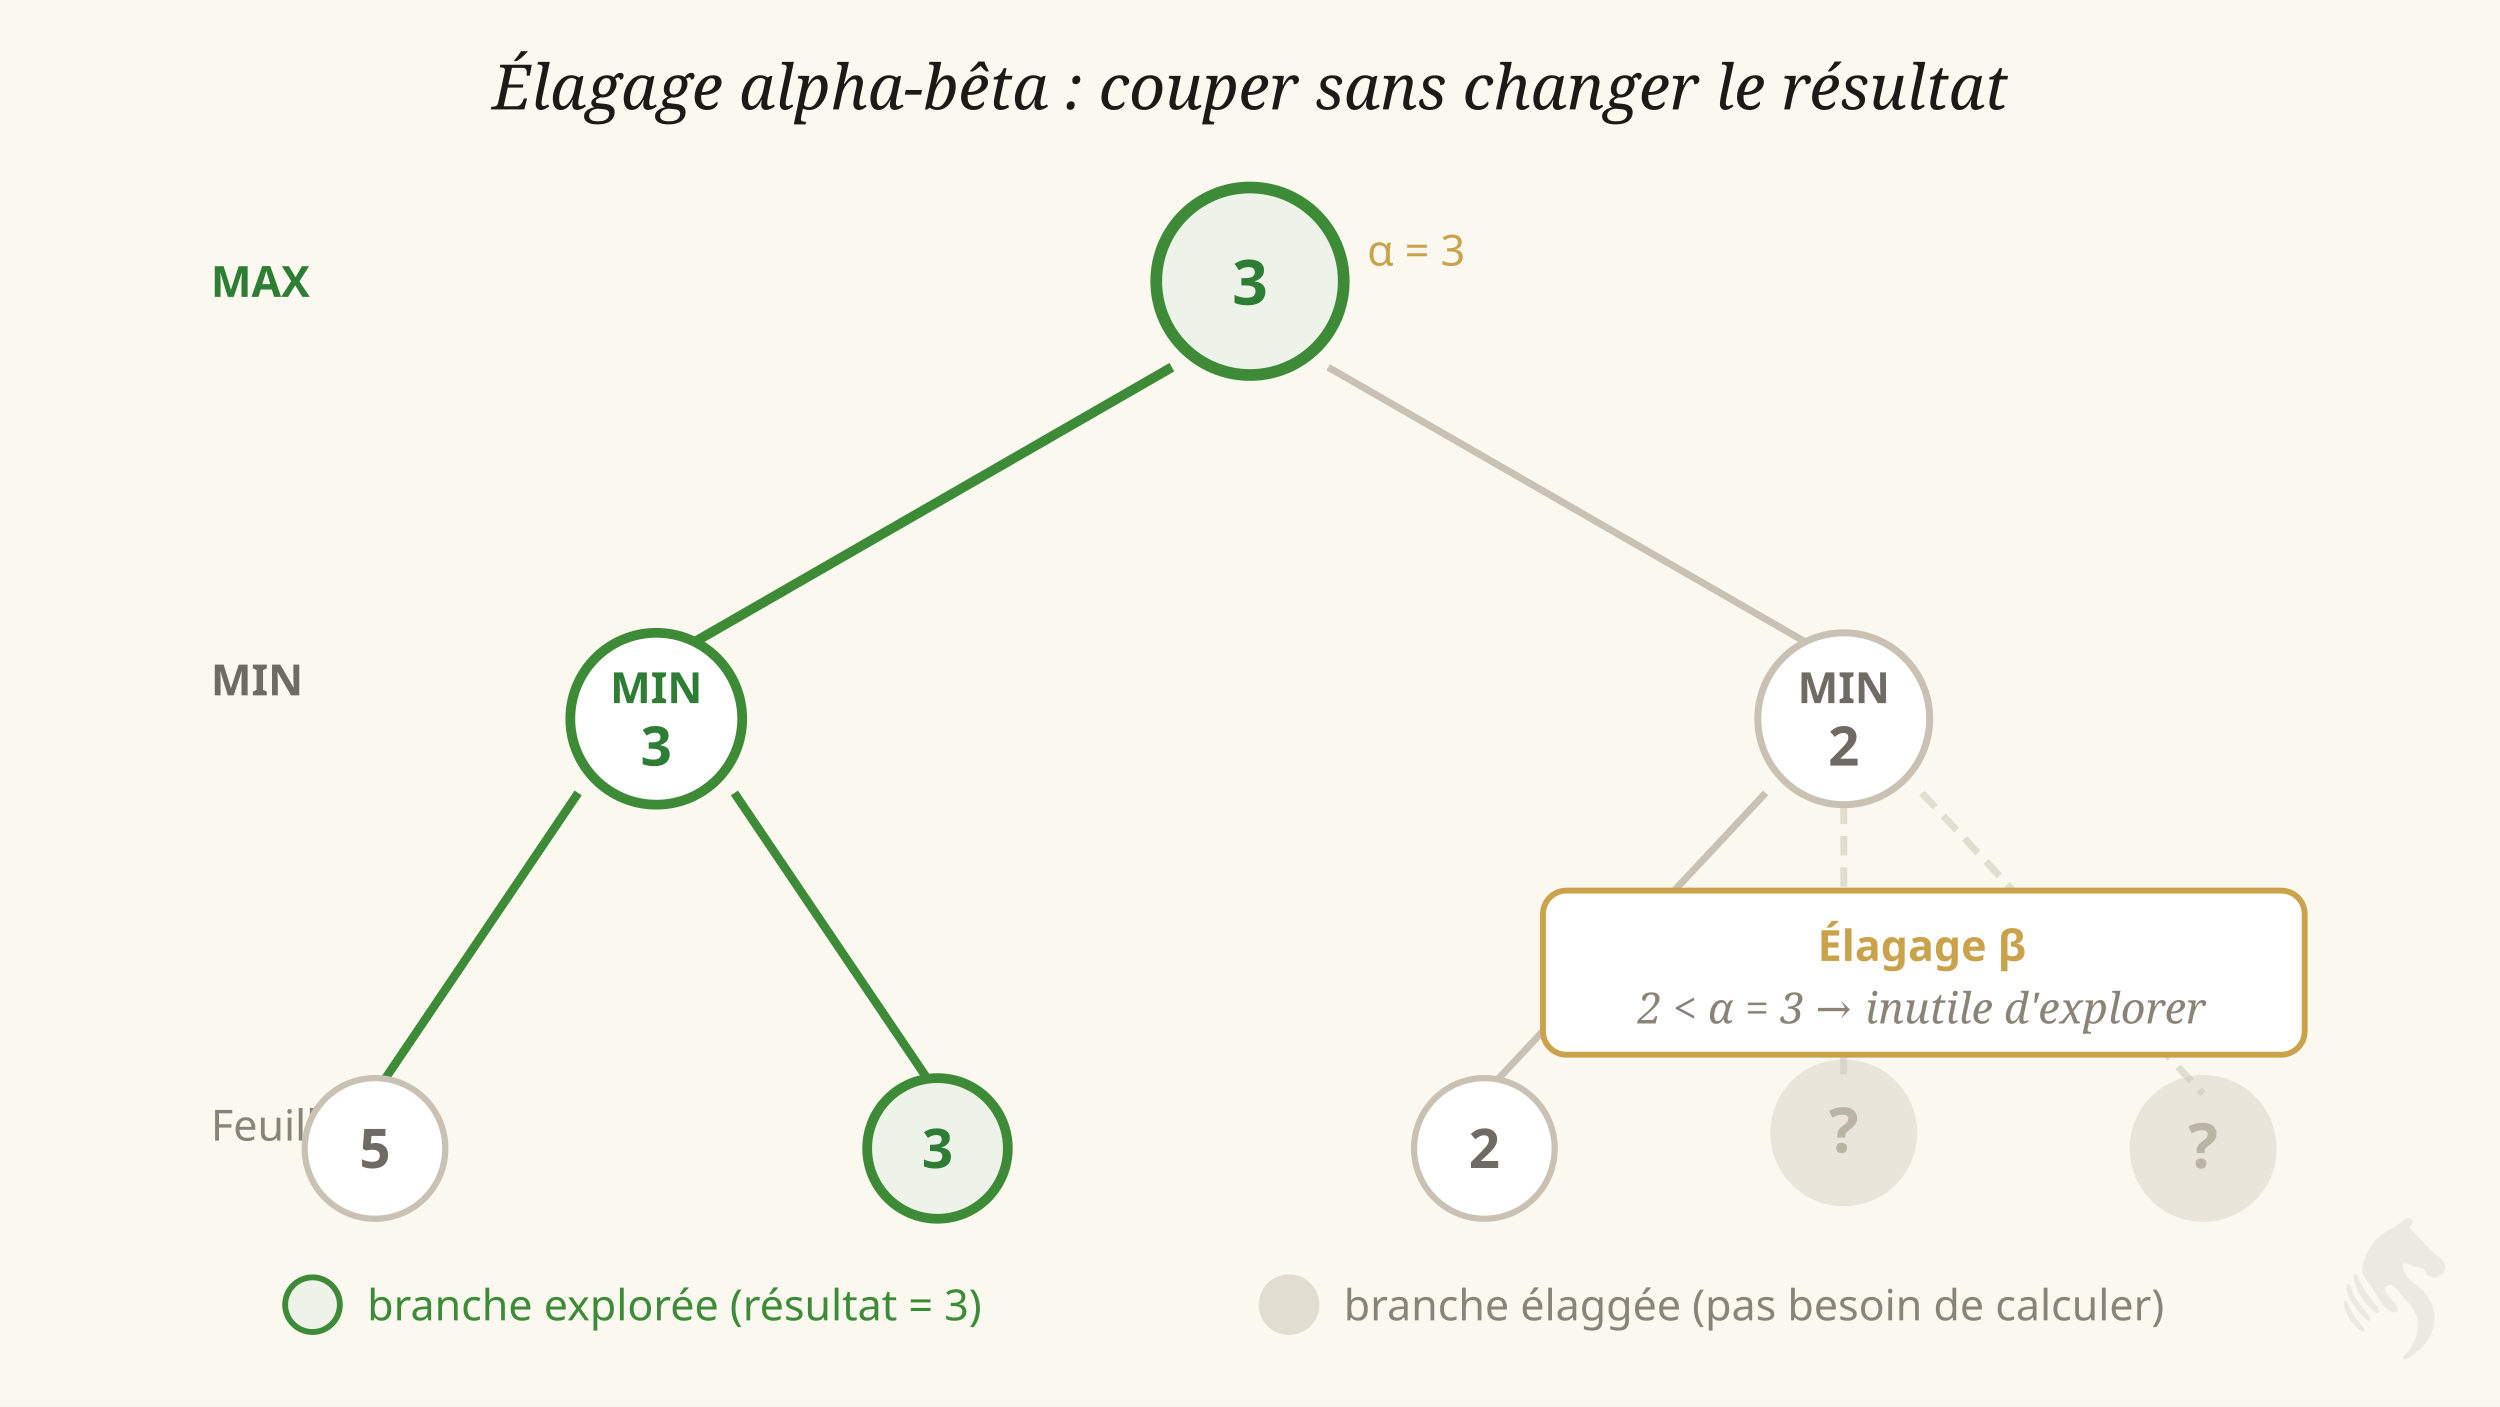
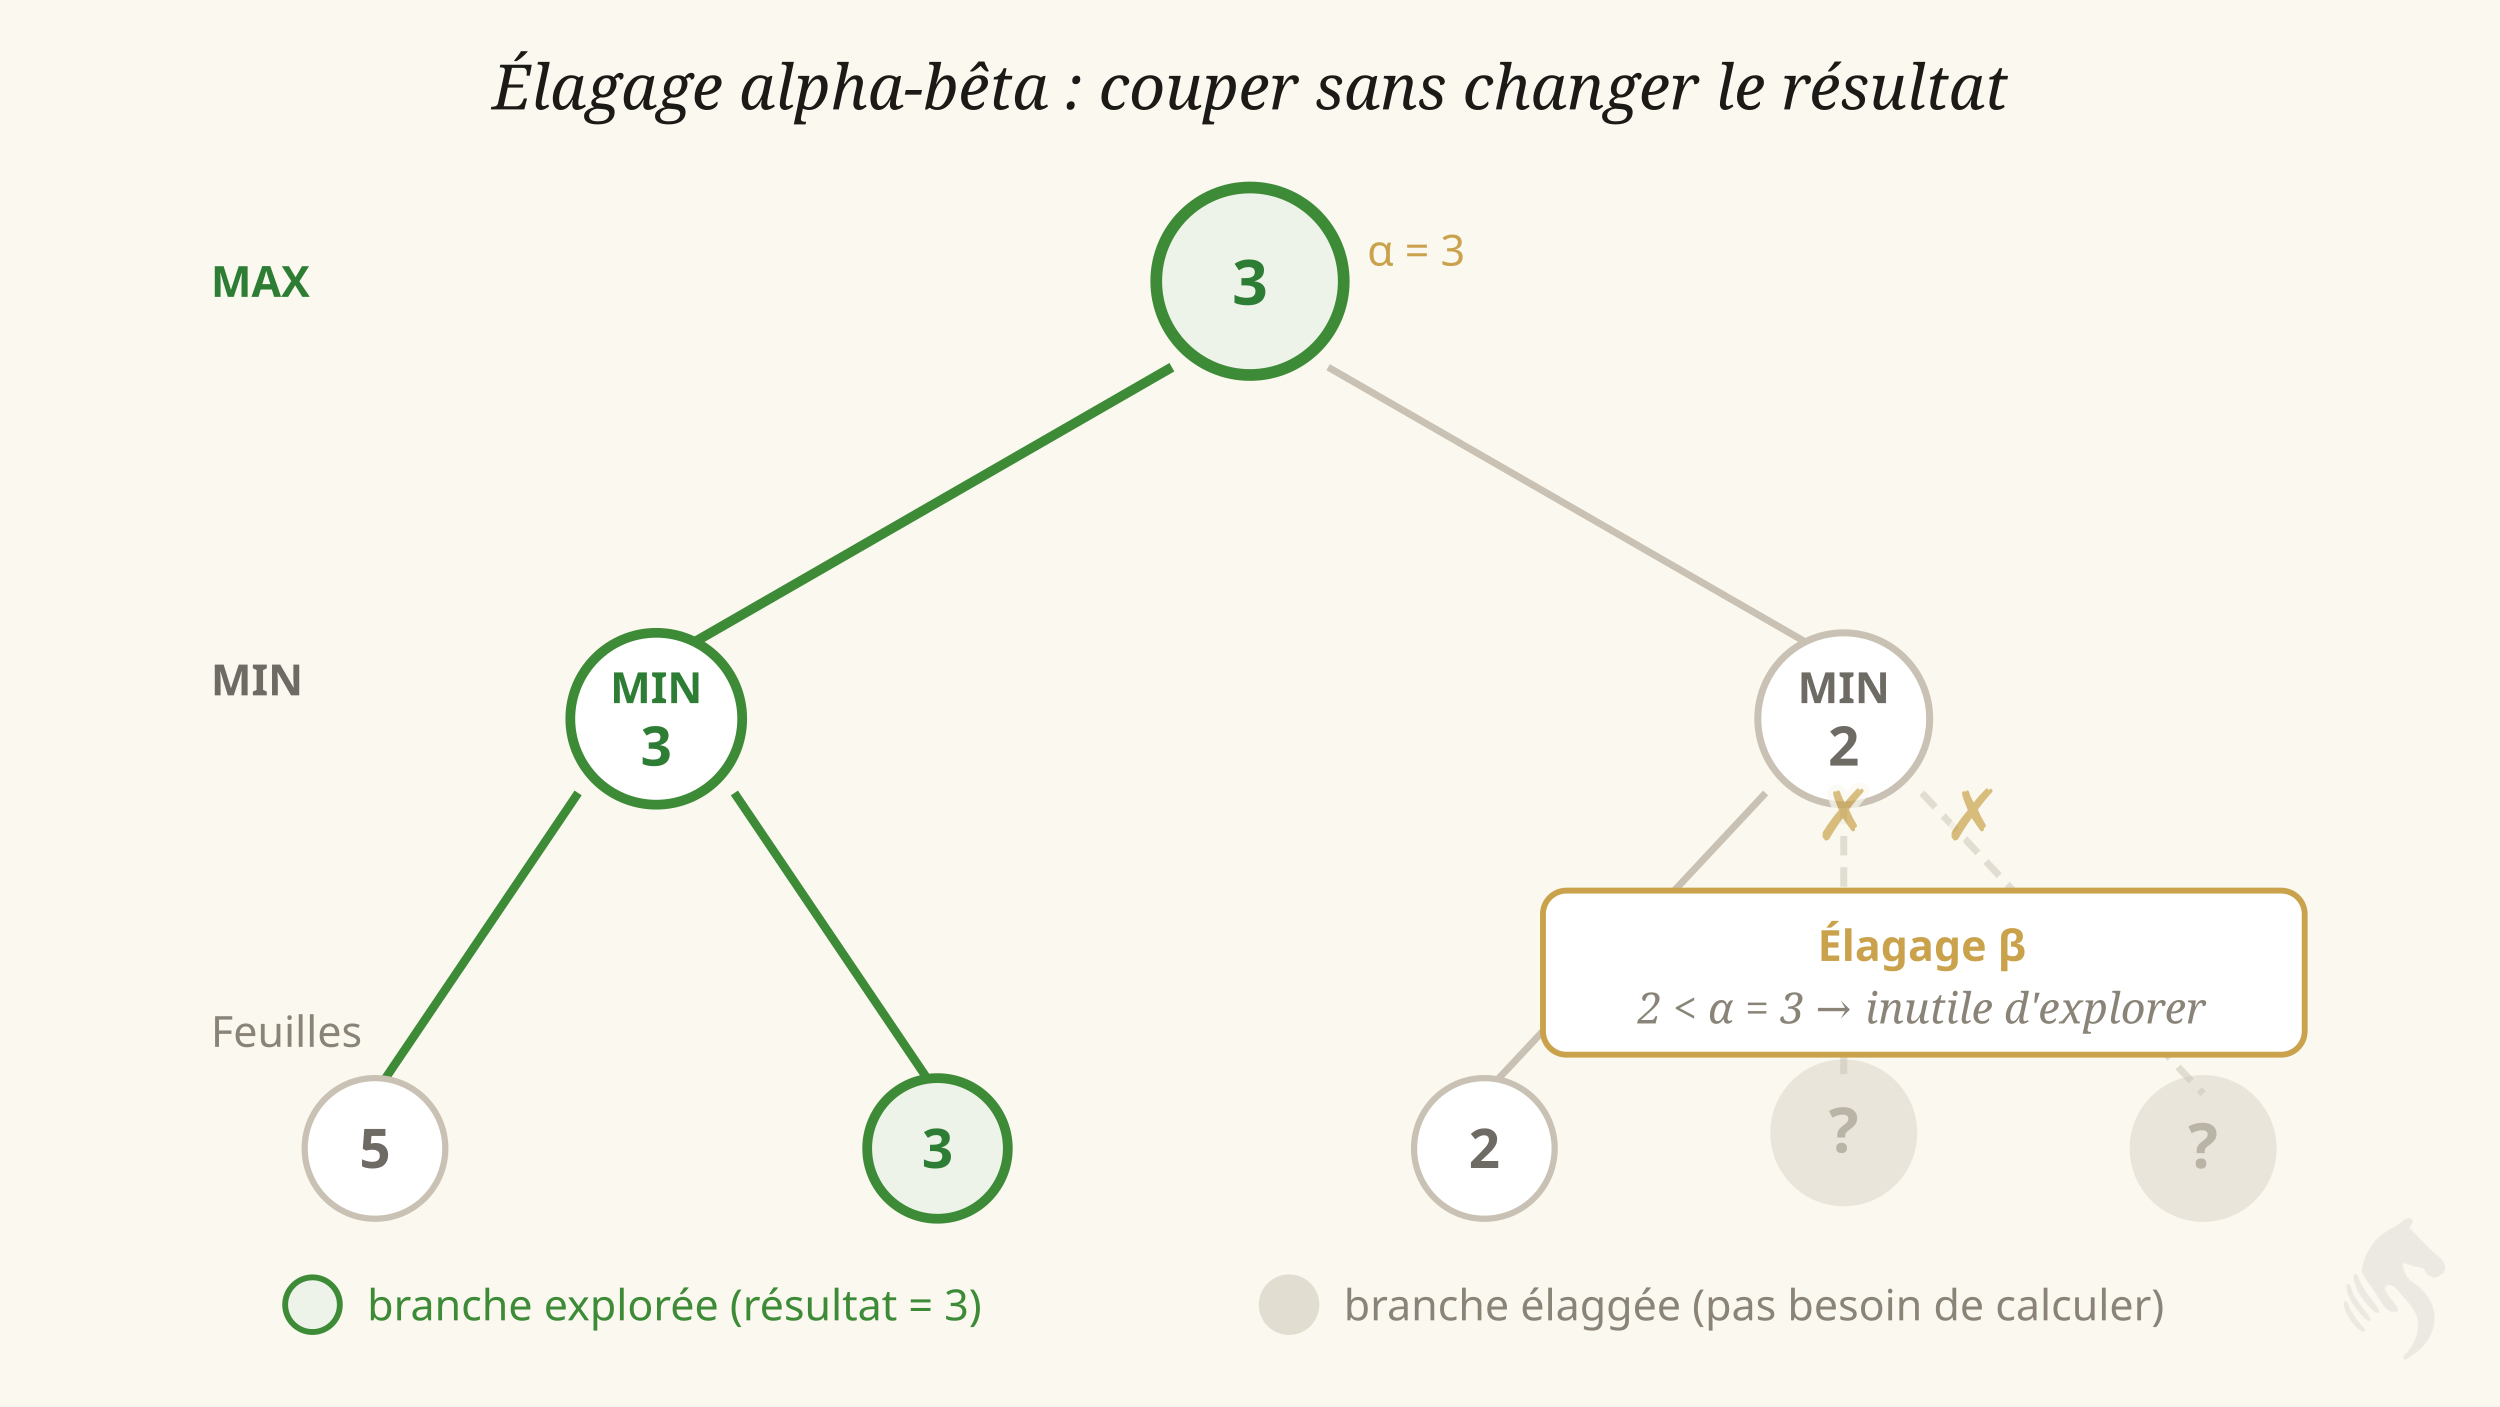
<svg xmlns="http://www.w3.org/2000/svg" width="640" height="360" viewBox="0 0 640 360" role="img" aria-labelledby="mm1">
  <rect width="640" height="360" fill="#faf8ef" />
  <text x="320" y="28" text-anchor="middle" font-family="Georgia, serif" font-size="16" font-style="italic" fill="#1c1a16">Élagage alpha-bêta : couper sans changer le résultat</text>
  <text x="54" y="76" font-family="system-ui, sans-serif" font-size="11" font-weight="700" fill="#2e7d34">MAX</text>
  <circle cx="320" cy="72" r="24" fill="#eef3e9" stroke="#3d8b37" stroke-width="3" />
  <text x="320" y="78" text-anchor="middle" font-family="system-ui, sans-serif" font-size="16" font-weight="800" fill="#2e7d34">3</text>
  <text x="54" y="178" font-family="system-ui, sans-serif" font-size="11" font-weight="700" fill="#6e6a64">MIN</text>
  <line x1="300" y1="94" x2="168" y2="170" stroke="#3d8b37" stroke-width="2.5" />
  <line x1="340" y1="94" x2="472" y2="170" stroke="#c9c2b4" stroke-width="1.8" />
  <circle cx="168" cy="184" r="22" fill="#fff" stroke="#3d8b37" stroke-width="2.5" />
  <text x="168" y="180" text-anchor="middle" font-family="system-ui, sans-serif" font-size="11" font-weight="700" fill="#2e7d34">MIN</text>
  <text x="168" y="196" text-anchor="middle" font-family="system-ui, sans-serif" font-size="14" font-weight="800" fill="#2e7d34">3</text>
  <circle cx="472" cy="184" r="22" fill="#fff" stroke="#c9c2b4" stroke-width="1.8" />
  <text x="472" y="180" text-anchor="middle" font-family="system-ui, sans-serif" font-size="11" font-weight="700" fill="#6e6a64">MIN</text>
  <text x="472" y="196" text-anchor="middle" font-family="system-ui, sans-serif" font-size="14" font-weight="800" fill="#6e6a64">2</text>
  <text x="350" y="68" font-family="system-ui, sans-serif" font-size="11" fill="#c9a24b">α = 3</text>
-   <text x="54" y="292" font-family="system-ui, sans-serif" font-size="11" fill="#8a8478">Feuilles</text>
+   <text x="54" y="268" font-family="system-ui, sans-serif" font-size="11" fill="#8a8478">Feuilles</text>
  <line x1="148" y1="203" x2="96" y2="280" stroke="#3d8b37" stroke-width="2.2" />
  <line x1="188" y1="203" x2="240" y2="280" stroke="#3d8b37" stroke-width="2.2" />
  <circle cx="96" cy="294" r="18" fill="#fff" stroke="#c9c2b4" stroke-width="1.6" />
  <text x="96" y="299" text-anchor="middle" font-family="system-ui, sans-serif" font-size="14" font-weight="700" fill="#6e6a64">5</text>
  <circle cx="240" cy="294" r="18" fill="#eef3e9" stroke="#3d8b37" stroke-width="2.5" />
  <text x="240" y="299" text-anchor="middle" font-family="system-ui, sans-serif" font-size="14" font-weight="700" fill="#2e7d34">3</text>
  <line x1="452" y1="203" x2="380" y2="280" stroke="#c9c2b4" stroke-width="1.8" />
  <line x1="472" y1="206" x2="472" y2="276" stroke="#c9c2b4" stroke-width="1.8" stroke-dasharray="5 3" opacity="0.5" />
  <line x1="492" y1="203" x2="564" y2="280" stroke="#c9c2b4" stroke-width="1.8" stroke-dasharray="5 3" opacity="0.5" />
  <circle cx="380" cy="294" r="18" fill="#fff" stroke="#c9c2b4" stroke-width="1.6" />
  <text x="380" y="299" text-anchor="middle" font-family="system-ui, sans-serif" font-size="14" font-weight="700" fill="#6e6a64">2</text>
  <circle cx="472" cy="290" r="18" fill="#c9c2b4" stroke="#c9c2b4" stroke-width="1.6" opacity="0.35" />
  <text x="472" y="295" text-anchor="middle" font-family="system-ui, sans-serif" font-size="16" font-weight="700" fill="#9b9384" opacity="0.6">?</text>
  <circle cx="564" cy="294" r="18" fill="#c9c2b4" stroke="#c9c2b4" stroke-width="1.6" opacity="0.35" />
  <text x="564" y="299" text-anchor="middle" font-family="system-ui, sans-serif" font-size="16" font-weight="700" fill="#9b9384" opacity="0.6">?</text>
-   <text x="472" y="256" text-anchor="middle" font-family="system-ui, sans-serif" font-size="18" font-weight="700" fill="#c9a24b" opacity="0.7">✗</text>
-   <text x="535" y="248" text-anchor="middle" font-family="system-ui, sans-serif" font-size="18" font-weight="700" fill="#c9a24b" opacity="0.7" stroke="#faf8ef" stroke-width="3" stroke-linejoin="round" paint-order="stroke">✗</text>
+   <text x="472" y="215" text-anchor="middle" font-family="system-ui, sans-serif" font-size="18" font-weight="700" fill="#c9a24b" opacity="0.7" stroke="#faf8ef" stroke-width="3" stroke-linejoin="round" paint-order="stroke">✗</text>
+   <text x="505" y="215" text-anchor="middle" font-family="system-ui, sans-serif" font-size="18" font-weight="700" fill="#c9a24b" opacity="0.7" stroke="#faf8ef" stroke-width="3" stroke-linejoin="round" paint-order="stroke">✗</text>
  <rect x="395" y="228" width="195" height="42" rx="6" fill="#fff" stroke="#c9a24b" stroke-width="1.5" />
  <text x="492" y="246" text-anchor="middle" font-family="system-ui, sans-serif" font-size="11" font-weight="700" fill="#c9a24b">Élagage β</text>
  <text x="492" y="262" text-anchor="middle" font-family="Georgia, serif" font-size="11" font-style="italic" fill="#8a8478">2 &lt; α = 3 → inutile d'explorer</text>
  <g font-family="system-ui, sans-serif" font-size="11">
    <circle cx="80" cy="334" r="7" fill="#eef3e9" stroke="#3d8b37" stroke-width="1.5" />
    <text x="94" y="338" fill="#3d8b37">branche explorée (résultat = 3)</text>
    <circle cx="330" cy="334" r="7" fill="#c9c2b4" stroke="#c9c2b4" stroke-width="1.5" opacity="0.5" />
    <text x="344" y="338" fill="#8a8478">branche élaggée (pas besoin de calculer)</text>
  </g>
  <g id="wm" opacity="0.07" transform="translate(600.0,311.9) scale(0.0416)" aria-hidden="true">
    <g fill="#1e1e1e" fill-rule="evenodd">
      <path d="M411.5-.5h-16a76 76 0 0 0-24.5 12q-.62-.7-1.5-1l-2 4a4 4 0 0 1-1.5-1 7 7 0 0 1-2.5 3.5 253 253 0 0 0-17 13q-1.42.93-2.5-.5-5.2 7.95-14.5 9a9.4 9.4 0 0 1-4 6q2.3.02 1.5 2A461 461 0 0 1 278.5 73q-13.2 7.95-26 16.5-1.59-1.38 0-3-2.35.35-4 2 .9.98 2 2-92.12 67.08-125.5 177a1316 1316 0 0 0-10 44 51.2 51.2 0 0 0 4.5 31q.1 3.33-2 1l4.5 11q1-2 2 0l5 10 1-1q6 10.95 13 21a651 651 0 0 1 18.5 25 3.4 3.4 0 0 1 1.5-3q21.52 33 43 66 .3 3.4-2.5 1v2a1542 1542 0 0 1 21 32q1 0 1 1a319 319 0 0 0 25 35 160 160 0 0 0 27 25 3.1 3.1 0 0 1 1-3q23.18 14.62 49 5.5 5-2.83 4-8.5-.15-4.6-1.5-9a618 618 0 0 0-55.5-73.5q3-.91 5 1.5a23.5 23.5 0 0 0-7-9q.63 2.4 2 4.5-.17 2.58-1.5.5a364 364 0 0 1-17.5-26.5 50 50 0 0 1-4.5-22.5q.9-4.71 3-9 .63 1.88 2.5 2a7 7 0 0 1 2-3q9.28-8.1 22-8a86 86 0 0 1 23 4.5 11 11 0 0 1 3 4.5q2.58-1.75 5 .5l21.5 23.5q.74 1.95.5 4 3.56 1 6 4a1094 1094 0 0 0 30 34.5l-1 1q3.7 2.7 7.5 5.5a23 23 0 0 1 2 5l5 3a22 22 0 0 0 5.5 8 11.5 11.5 0 0 0 4 4 3.9 3.9 0 0 0-2-3.5q1.7-1.12 3 .5a705 705 0 0 1 42 57.5q-.65 1.46-2 1.5a169 169 0 0 1 10 19 3.8 3.8 0 0 0-.5 4q1 2 2 0 1.4 2.05 2.5 4-.25-2.55.5-5a185 185 0 0 1 11 83q-1 2-2 0a9 9 0 0 0-1.5-4v9a2.3 2.3 0 0 0 1.5-1q.75 10.55-1 21a337 337 0 0 1-18 56l-2.5 3q-1.2-.69-1-2a36 36 0 0 0-4 7 5.2 5.2 0 0 0 3.5-4 4.3 4.3 0 0 1 0 4 350 350 0 0 1-33 52 1108 1108 0 0 1-30 35q-7.17 20.32 13.5 14.5a34 34 0 0 1 6-3 1496 1496 0 0 1 54-37 942 942 0 0 0 29-27q1.25-1.03 2 .5a11 11 0 0 0-3 4q1.35-1.65 2.5 0a29 29 0 0 1 4.5-6 40 40 0 0 0 9-10.5l6-4-1-1a25 25 0 0 1 8.5-7.5q-1.47-2.67 1-5 .22 4.17 2.5 1.5-1.94-3.13 2-4l-1-1q1.48-3.25 4-5.5a8 8 0 0 0-3-1q37.8-53.63 47.5-119 8.4-83.08-38-152a364 364 0 0 0-28-35q-1.03-1.25.5-2 3.58 2.23 2-1l-4-2a5 5 0 0 1-3-.5 484 484 0 0 0-70-58q-.7-.62-1-1.5 1.05-.43 2-1v-3a6 6 0 0 1-5-2q-.66-.1-1 .5 3.72 2.61 0 3-34.57-32.88-46-79.5.2-2.3 2-3v-4q-1.94 5.58-3.5 0-1-9 0-18 2.16-6.4 8.5-8a78 78 0 0 1 22 7.5 403 403 0 0 0 66 18l9 3q-2.45.75-5 .5-1.59 1.6 0 3a16 16 0 0 1 6.5-1 7.3 7.3 0 0 1 2 3q1.38-2.6 3.5-2-1.1-2.32-4-2.5 15.09-2.3 25.5 8.5 5.35 10.23 10 21 12.95 20.94 36.5 28.5-1.88.63-2 2.5a30 30 0 0 0 12.5 3q4.43-.1 8-2 3.2 3.87 5.5-1 1.2.69 1 2a39 39 0 0 0 4.5-2l1 1q.69-1.87-1.5-2.5a12 12 0 0 0 7-3q1.88-1.1 3 .5 2.22-3.62 6-2a8.7 8.7 0 0 1 3-4 41 41 0 0 1 12-6.5l-2-1 5.5-3.5q.62.7 1.5 1 1.82-1.15 0-2.5 1.42-.93 2.5.5a5.8 5.8 0 0 1 .5-4 39 39 0 0 1 6-4.5q-1.55-2.25.5-4.5 3.25-3.5 5-8 1.38-.64 2.5-1-.8-1.05-2-1.5 1.85-5.82 3-11.5v-10h-1q-.85 6-2.5 12-.16-4.46.5-9a63 63 0 0 0-12.5-31 478 478 0 0 0-45.5-44.5q3.06.72 6 2.5-3.15-3.9-7-7.5l1-1q-1.4-1.05-2 .5 1.77 2.4-.5 4a781 781 0 0 1-67.5-65.5l1-.5a29 29 0 0 0 7 6 93 93 0 0 0-14-15 24.5 24.5 0 0 0-9-9.5l1-1a44 44 0 0 0-7-4.5q1.44 2.2 3.5 4 1 1.5 0 3l-72-76q-5.34-7.85 1.5-14.5 1.98-.8 2 1.5a69 69 0 0 1 6-3.5q-1.95-1.94 0-3.5a31 31 0 0 0 6-12q2.05.24 4-.5a79 79 0 0 0-1.5-17.5 94 94 0 0 0-5-10l-1 1a87 87 0 0 0-5.5-3" />
      <path d="M325.5 44.5q-3.85 1.03-7 3.5a4.2 4.2 0 0 1-4.5-.5q-2.75 2.49-3.5 6-6.97 2.94-14 6-6.75 3.75-13.5 8-.62-.7-1.5-1a37.6 37.6 0 0 1-17 10.5 263 263 0 0 0-12 9.5q-1.59 1.62 0 3 12.8-8.55 26-16.5A461 461 0 0 0 327 46.5q.8-1.98-1.5-2m148 86-21-24a209 209 0 0 1-21-21.5l-8.5-8.5q-4.8-3.3-6-9-9.1-4.3-11.5-13a13 13 0 0 0 3-6q-.02-2.3-2-1.5-6.84 6.65-1.5 14.5l72 76q1-1.5 0-3a20 20 0 0 1-3.5-4m89 86a198 198 0 0 0-17.5-15q.4-2.17-.5-4-3.63-1.2-7-3a26 26 0 0 0-6-6 430 430 0 0 1-27-27.5 2.4 2.4 0 0 0-2-.5 29 29 0 0 1-7-6l-1 .5a781 781 0 0 0 67.5 65.5q2.27-1.6.5-4m-314-128a247 247 0 0 0-42 35.5 14.5 14.5 0 0 1-5 4l1 1a9.3 9.3 0 0 1-6 2.5 76 76 0 0 1-16 20q.3.88 1 1.5a9.4 9.4 0 0 0-5.5 6.5q-1-2-2 0-.93 1.42.5 2.5a25 25 0 0 0-6.5 8.5q-1.6 1.05-3.5 1.5 1.21.45 2 1.5a43 43 0 0 0-7 10 352 352 0 0 0-19.5 37 2.9 2.9 0 0 1-2.5 1 3.3 3.3 0 0 0 2 1.5 47 47 0 0 1-3.5 5.5l-12 34q-.98-1.8-1.5 0 1.4 1.9.5 4a33 33 0 0 1-3.5 5.5q.78.84 1 2a212 212 0 0 0-10 49.5 36 36 0 0 0 7 20q2.1 2.33 2-1a51.2 51.2 0 0 1-4.5-31 1316 1316 0 0 1 10-44q33.38-109.92 125.5-177-1.1-1.02-2-2m376 206q-.5-10.25-5-19.5 1.5-4.37-1.5-.5l-6.5-11q-5.55-3.6-7.5-10l-1 1q-3.75-5.75-9.5-9.5l1-1a850 850 0 0 0-9-7q1.14-2.04-1.5-3.5-1.08 1.43-2.5.5-2.84-1.65-2-4a5 5 0 0 0-3-.5 5 5 0 0 0-.5-3l-1 1a7 7 0 0 0-4.5-3 21 21 0 0 0-6-2.5 478 478 0 0 1 45.5 44.5 63 63 0 0 1 12.5 31q-.66 4.54-.5 9 1.65-6 2.5-12m-259 3v-1q-2.22-5.79 1-11.5l-2-2a67 67 0 0 0 1.5-5.5q.93 7.1 3.5 1-2.43-3.37 2-4a4.3 4.3 0 0 1 2.5 3q.45-1.21 1.5-2 2.3.75 4 2a326 326 0 0 1 28 10.5q11.4 3.22 23 6 1.05 1.6 1.5 3.5 1-4 2 0 1.08-1.43 2.5-.5-1.81 1.35 0 2.5 3.25-.47 7-2 1.85.03 3 1 5.83.22 11 2h5q2.55.25 5-.5l-9-3a403 403 0 0 1-66-18 78 78 0 0 0-22-7.5q-6.34 1.6-8.5 8-1 9 0 18 1.56 5.58 3.5 0m109 6a4.7 4.7 0 0 1 4 3q3.6-3.98 6 1l1-2 4 2a65 65 0 0 1 7.5 10q1.1 3.55 2.5 7-1.77 2.95 2 4 13.35 23.91 39 33 .12-1.87 2-2.5-23.55-7.56-36.5-28.5a305 305 0 0 0-10-21q-10.41-10.8-25.5-8.5 2.9.18 4 2.5m-410 86a9 9 0 0 0 1.5-4 310 310 0 0 0 37.5 86q-1.1 1.02-2 2a40 40 0 0 0 8.5 12 139 139 0 0 0 15 21q2.31 2.97 1.5 6 5.9 1.14 7.5 7 5.7 2.47 5 8 3.8 1.06 6.5 4 20.24 25.5 46 45.5a39 39 0 0 0 20 5 46 46 0 0 1 9-7.5 818 818 0 0 1-10-21.5q1.43-1.08.5-2.5a27 27 0 0 1-3.5-2 185 185 0 0 0-16-23.5q1.43-1.08.5-2.5a13.3 13.3 0 0 1-5.5-5 617 617 0 0 0-22.5-29v-4l-1 1a13 13 0 0 1-4.5-6 11.5 11.5 0 0 1-4-4q-.03 2.3-2 1.5A471 471 0 0 1 97 390.5q-1.8-3.04-.5-6 1.02.54 2 1a9 9 0 0 0-2-4.5q3.83-2.28-1-2.5a597 597 0 0 1-7-18.5l2-1a3.3 3.3 0 0 1-2-3.5 3.1 3.1 0 0 1-3-1q-7.35-19.46-24-8 1.03 2.34-.5 5a97 97 0 0 0 3.5 38" />
      <path d="M365.5 301.5q-1.8.7-2 3 11.43 46.62 46 79.5 3.72-.39 0-3 .34-.6 1-.5-2.4-2.22-5-4.5l2-2q-2.45-.75-5-.5a8.4 8.4 0 0 0-.5-4q-1.72 1.44-3-1a28 28 0 0 1-3.5-6q-.5 2-1 0a143 143 0 0 1-18-31q-6.22-11.64-9-27a7 7 0 0 0-2-3m-211 174a45 45 0 0 1-9.5-15q-1 2-2 0a41 41 0 0 0-6-9l-1-5-1 1a989 989 0 0 1-17.5-25.5q.7-.62 1-1.5a7.7 7.7 0 0 1-5-6 163 163 0 0 1-15-29q-.98-.46-2-1-1.3 2.96.5 6a471 471 0 0 0 55.5 86.5q1.97.8 2-1.5m-90-86q-2.05 2.77 1.5 4 3.6 16.25 9.5 30.5-2.48 3.62 2 3.5 3.65 9.3 8 18.5l-1 1a11.4 11.4 0 0 1 6 8q-.7.62-1 1.5a10.5 10.5 0 0 1 3.5 5l1-1a62 62 0 0 0 7.5 13q.9-.98 2-2a310 310 0 0 1-37.5-86 9 9 0 0 1-1.5 4m48 210a3.9 3.9 0 0 0-2-3.5q1.7-1.12 3 .5a127 127 0 0 0 39 32q11.3 4.6 8.5-7a147 147 0 0 0-17-32 1467 1467 0 0 0-40-51 554 554 0 0 1-48.5-75l1-1q.84 5.22 6 5a51.6 51.6 0 0 1-11.5-27l-1 2a159 159 0 0 0-11-31 14.3 14.3 0 0 0-10.5-8q-3.2.01-6 1.5-2.85 3.45-6 6.5-.87 16.85 3 33.5a3.6 3.6 0 0 1-2 2q1.38.56 2.5 1.5 3.15 9.81 6.5 19.5-1.21.45-2 1.5a29 29 0 0 0 5.5 7A256 256 0 0 0 55.5 525l-2 1a6.4 6.4 0 0 0 4 1.5 332 332 0 0 0 38.5 53l3.5 5.5-1 1q1.9 1.67 3.5.5a36 36 0 0 0 10.5 12m303-214q-.95.57-2 1 .3.88 1 1.5a484 484 0 0 1 70 58q1.42.72 3 .5a43 43 0 0 0-10-12.5l1-1q-2.66 1.47-5-1a36 36 0 0 0-10-10q1.81-1.35 0-2.5a8 8 0 0 1-3.5 0q-4.57-5.7-10-8a13 13 0 0 0-6.5-5.5 11.5 11.5 0 0 1-3.5-4.5q-.62.7-1.5 1a17.7 17.7 0 0 0-8-5.5q-2.84-1.65-2-4-7.47-2.25-13-7.5m-254 24a526 526 0 0 1 23.5 37 55 55 0 0 1 9 15l1-1a65 65 0 0 0 8.5 13q2.8 2.4 2.5-1-21.48-33-43-66a3.4 3.4 0 0 0-1.5 3m111 63q.16-.93 1-1.5a7 7 0 0 1-3.5-2.5 17.5 17.5 0 0 0-5.5-8q3.7-4.18-2.5-5a41 41 0 0 1-7.5-18.5l2-3a7.2 7.2 0 0 1-2-4.5 3.1 3.1 0 0 0 3-1 37 37 0 0 0-1-7q-1.87-.12-2.5-2a36 36 0 0 0-3 9 50 50 0 0 0 4.5 22.5 364 364 0 0 0 17.5 26.5q1.33 2.08 1.5-.5-1.37-2.1-2-4.5m-272 45v19q2.55 12.15 7 24 15.37 37.49 37 68a54 54 0 0 0 9 12.5q-1.58 2.58 2 3l-1 1 5.5 4.5a82 82 0 0 0 9 12q6.5 6.26 12.5 13 9.5 6.75 17.5 15l1-1q4.56 3.52 9 7l1-2a89 89 0 0 0 13.5 3.5q13.85-4.6 6.5-17.5-1.73 1.44-3-1a307 307 0 0 1-13.5-16 16 16 0 0 0-6-5.5q1.43-1.08.5-2.5a27.2 27.2 0 0 1-12.5-15 3.1 3.1 0 0 1-3-1q-7.5-10.25-15.5-20-.93-1.42.5-2.5a16 16 0 0 1-6-5.5 880 880 0 0 1-19-29.5q.7-.62 1-1.5a8 8 0 0 1-4-4 94 94 0 0 1-12.5-26l-1 1q-3.8-4.62-1.5-10a3.1 3.1 0 0 1-3-1 198 198 0 0 1-7-15.5l1-1a55 55 0 0 1-9-11q-2.85-1.46-6-2l3-1a22 22 0 0 0-9 2 11.4 11.4 0 0 0-4 6.5m277 51a48 48 0 0 0 12 5q-.57 3.66 2 2a5.3 5.3 0 0 1 3.5 3l1-2a45 45 0 0 0 26 0q.45 1.21 1.5 2 1.27-3.4 4-2 1.81-1.15 0-2.5l3-1.5a21 21 0 0 0 3.5-4q1.4-8.23-1.5-16 .3-.88 1-1.5-5.22-1.95-4-7a193 193 0 0 1-18-23.5 16 16 0 0 0-3.5-3q-4.05-7.43-9-12a284 284 0 0 0-14-17q-.75-1.58.5-3a19 19 0 0 1-6-4 4.35 4.35 0 0 0-5-1.5 618 618 0 0 1 55.5 73.5q1.35 4.4 1.5 9 1 5.67-4 8.5-25.82 9.12-49-5.5a3.1 3.1 0 0 0-1 3m115-56a264 264 0 0 1 16 22q-1.7 3.04 1.5 1a494 494 0 0 1 16.5 23l7 10q1.35-.04 2-1.5a705 705 0 0 0-42-57.5q-1.3-1.62-3-.5a3.9 3.9 0 0 1 2 3.5" />
      <path d="M112.5 599.5q7 9.5 16 17 2 0 2 2 6.9 3.77 11 8.5l13 5.5a5.7 5.7 0 0 0 6 0q2.07 3.94 4 0-3.37-1.23-.5-3 .22-6.86.5-13.5l-3-3.5 3-2.5q-4.58-.9-7.5-4.5a79 79 0 0 0-10.5-16.5q2.67 1.47 5-1a12 12 0 0 1-8.5-3.5 92 92 0 0 0-17.5-23.5l2-1-6.5-4.5a2294 2294 0 0 1-34.5-47q-1 0-1-1-5.27-4.75-4-11.5-2.25-3.25-3.5.5A227 227 0 0 1 61.5 469q.84-.57 1-1.5-5.16.22-6-5l-1 1a554 554 0 0 0 48.5 75 1467 1467 0 0 1 40 51q10.5 14.98 17 32 2.8 11.6-8.5 7a127 127 0 0 1-39-32q-1.3-1.62-3-.5a3.9 3.9 0 0 1 2 3.5m335-4a3349 3349 0 0 1 7.5 35q2.3 19.53.5 39a9 9 0 0 1 1.5 4q1 2 2 0a185 185 0 0 0-11-83q-.75 2.45-.5 5m44-147q1.58 3.23-2 1-1.53.75-.5 2a364 364 0 0 1 28 35q46.4 68.92 38 152-9.7 65.37-47.5 119 1.46.15 3 1a12 12 0 0 0 3.5-6q1.58 1.52 3.5.5-1.16-8.12 7-11-1.6-1.75 1-2.5-.12-8.5 6-14-.81-.1-1-1a3.1 3.1 0 0 1 3-1 5.4 5.4 0 0 1 3-5.5q-1.2-.45-2-1.5a67 67 0 0 0 4.5-10l1 2a9 9 0 0 1 2.5-5l-1-2a6.3 6.3 0 0 1 4-.5 6.5 6.5 0 0 0-3-3 225 225 0 0 1 11-24.5q-.53-1.8-1.5 0-.3-4.51 1-9l1 1a67 67 0 0 0 1.5-13q7.4-.7 1-5a232 232 0 0 0 2-53l.5-5q.57.84 1.5 1a8 8 0 0 0-2.5-5q-6.56-49.08-31.5-89 2.03-1.77-.5-3l-1 1a696 696 0 0 1-17.5-26q-2.18-1.53-1-3.5-3.93-.91-5-4.5-1.26-.5-1-2a69 69 0 0 0-6.5-5q-.69-1.87 1.5-2.5a14 14 0 0 0-4-2.5m-36 230a273 273 0 0 1-13.5 57q-1.4.82-2.5 2 2.69 6.4-4 8.5l2 1a30 30 0 0 0-3 8.5q-.2 1.31 1 2l2.5-3a337 337 0 0 0 18-56 89 89 0 0 0 1-21q-.57.84-1.5 1m-25 84a185 185 0 0 1-24 38l-2.5 6a25 25 0 0 0-6.5 7q-13.95 16.7-28.5 33-1.16 4.05-3.5 7.5-1.35 4.25-1 8a16 16 0 0 1 6 5.5h14a20 20 0 0 1 10-3.5q1.71-1.12 0-2.5a81 81 0 0 0 18.5-12q.62.7 1.5 1a71 71 0 0 1 2-4q1-2 2 0 1.7-4.54 4.5-1a38 38 0 0 1 4.5-6.5 189 189 0 0 0 30.5-23.5q4.55 3.9 4-3a4.6 4.6 0 0 1 4.5-2v-3a5 5 0 0 0 3-.5 41 41 0 0 1 3-5.5 11 11 0 0 1 3-4q-.75-1.53-2-.5a942 942 0 0 1-29 27 1496 1496 0 0 0-54 37 34 34 0 0 0-6 3q-20.67 5.82-13.5-14.5a1108 1108 0 0 0 30-35 350 350 0 0 0 33-52 4.3 4.3 0 0 0 0-4 5.2 5.2 0 0 1-3.5 4" />
    </g>
  </g>
</svg>
